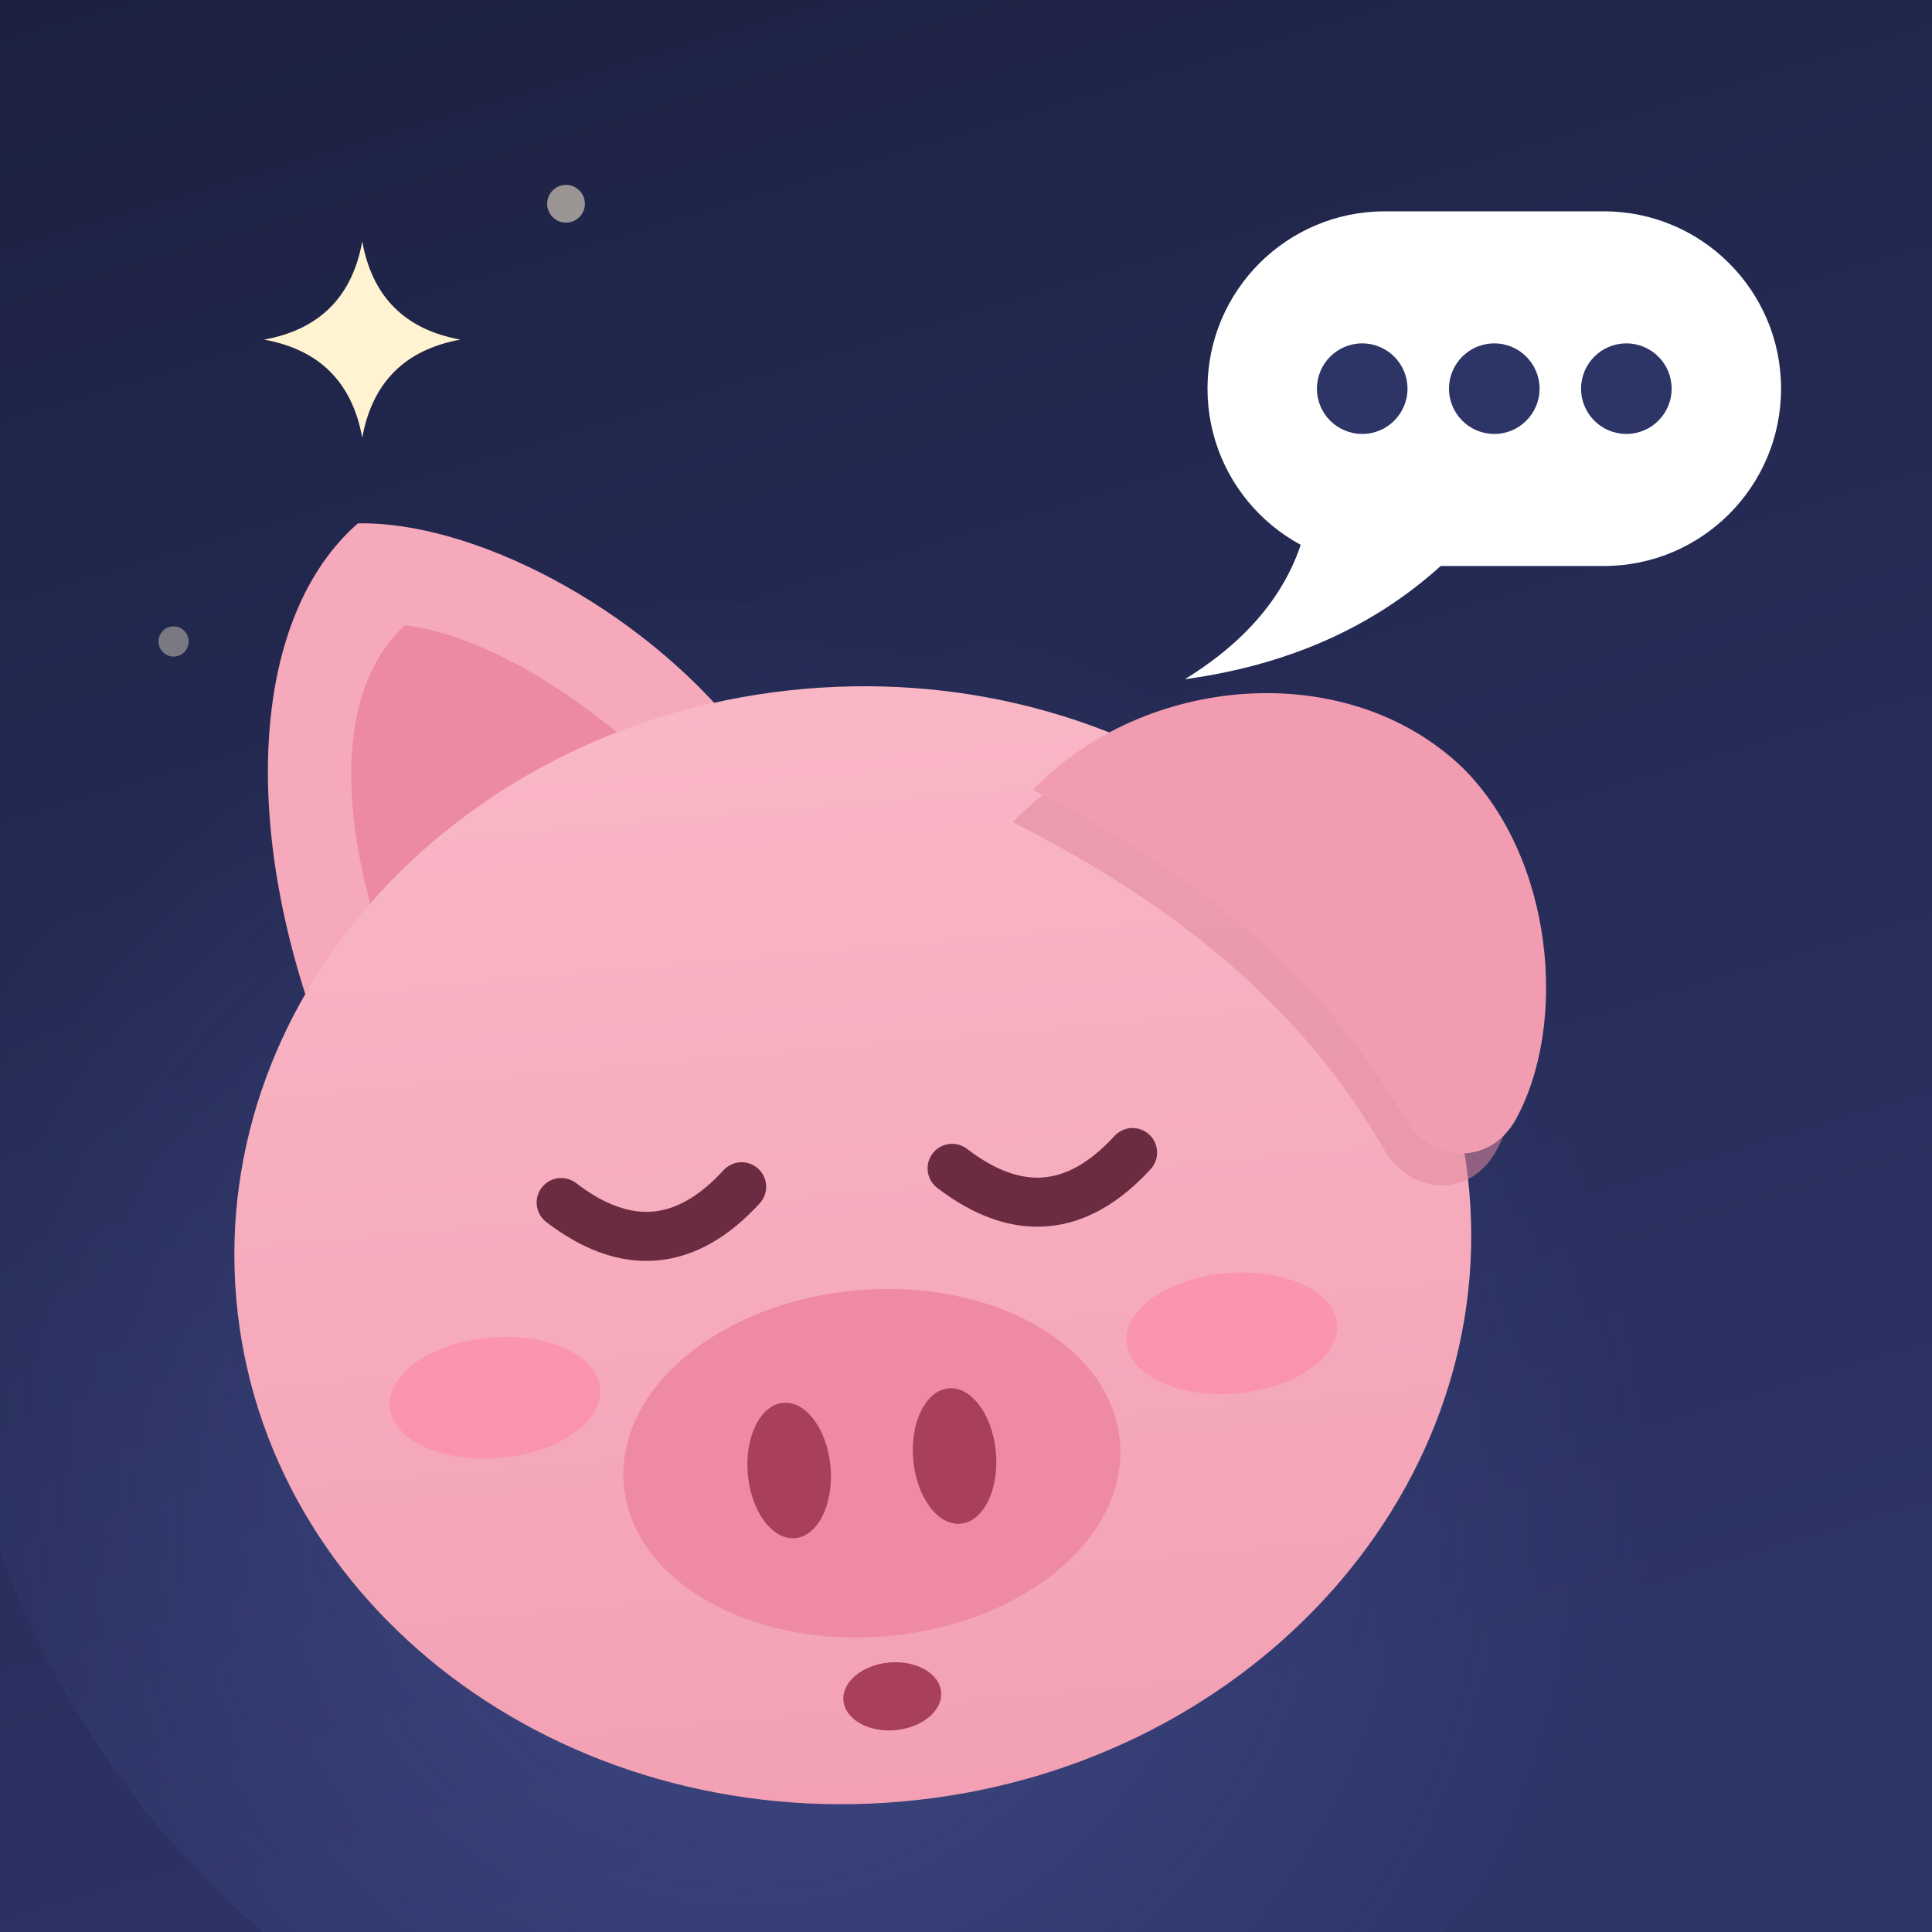
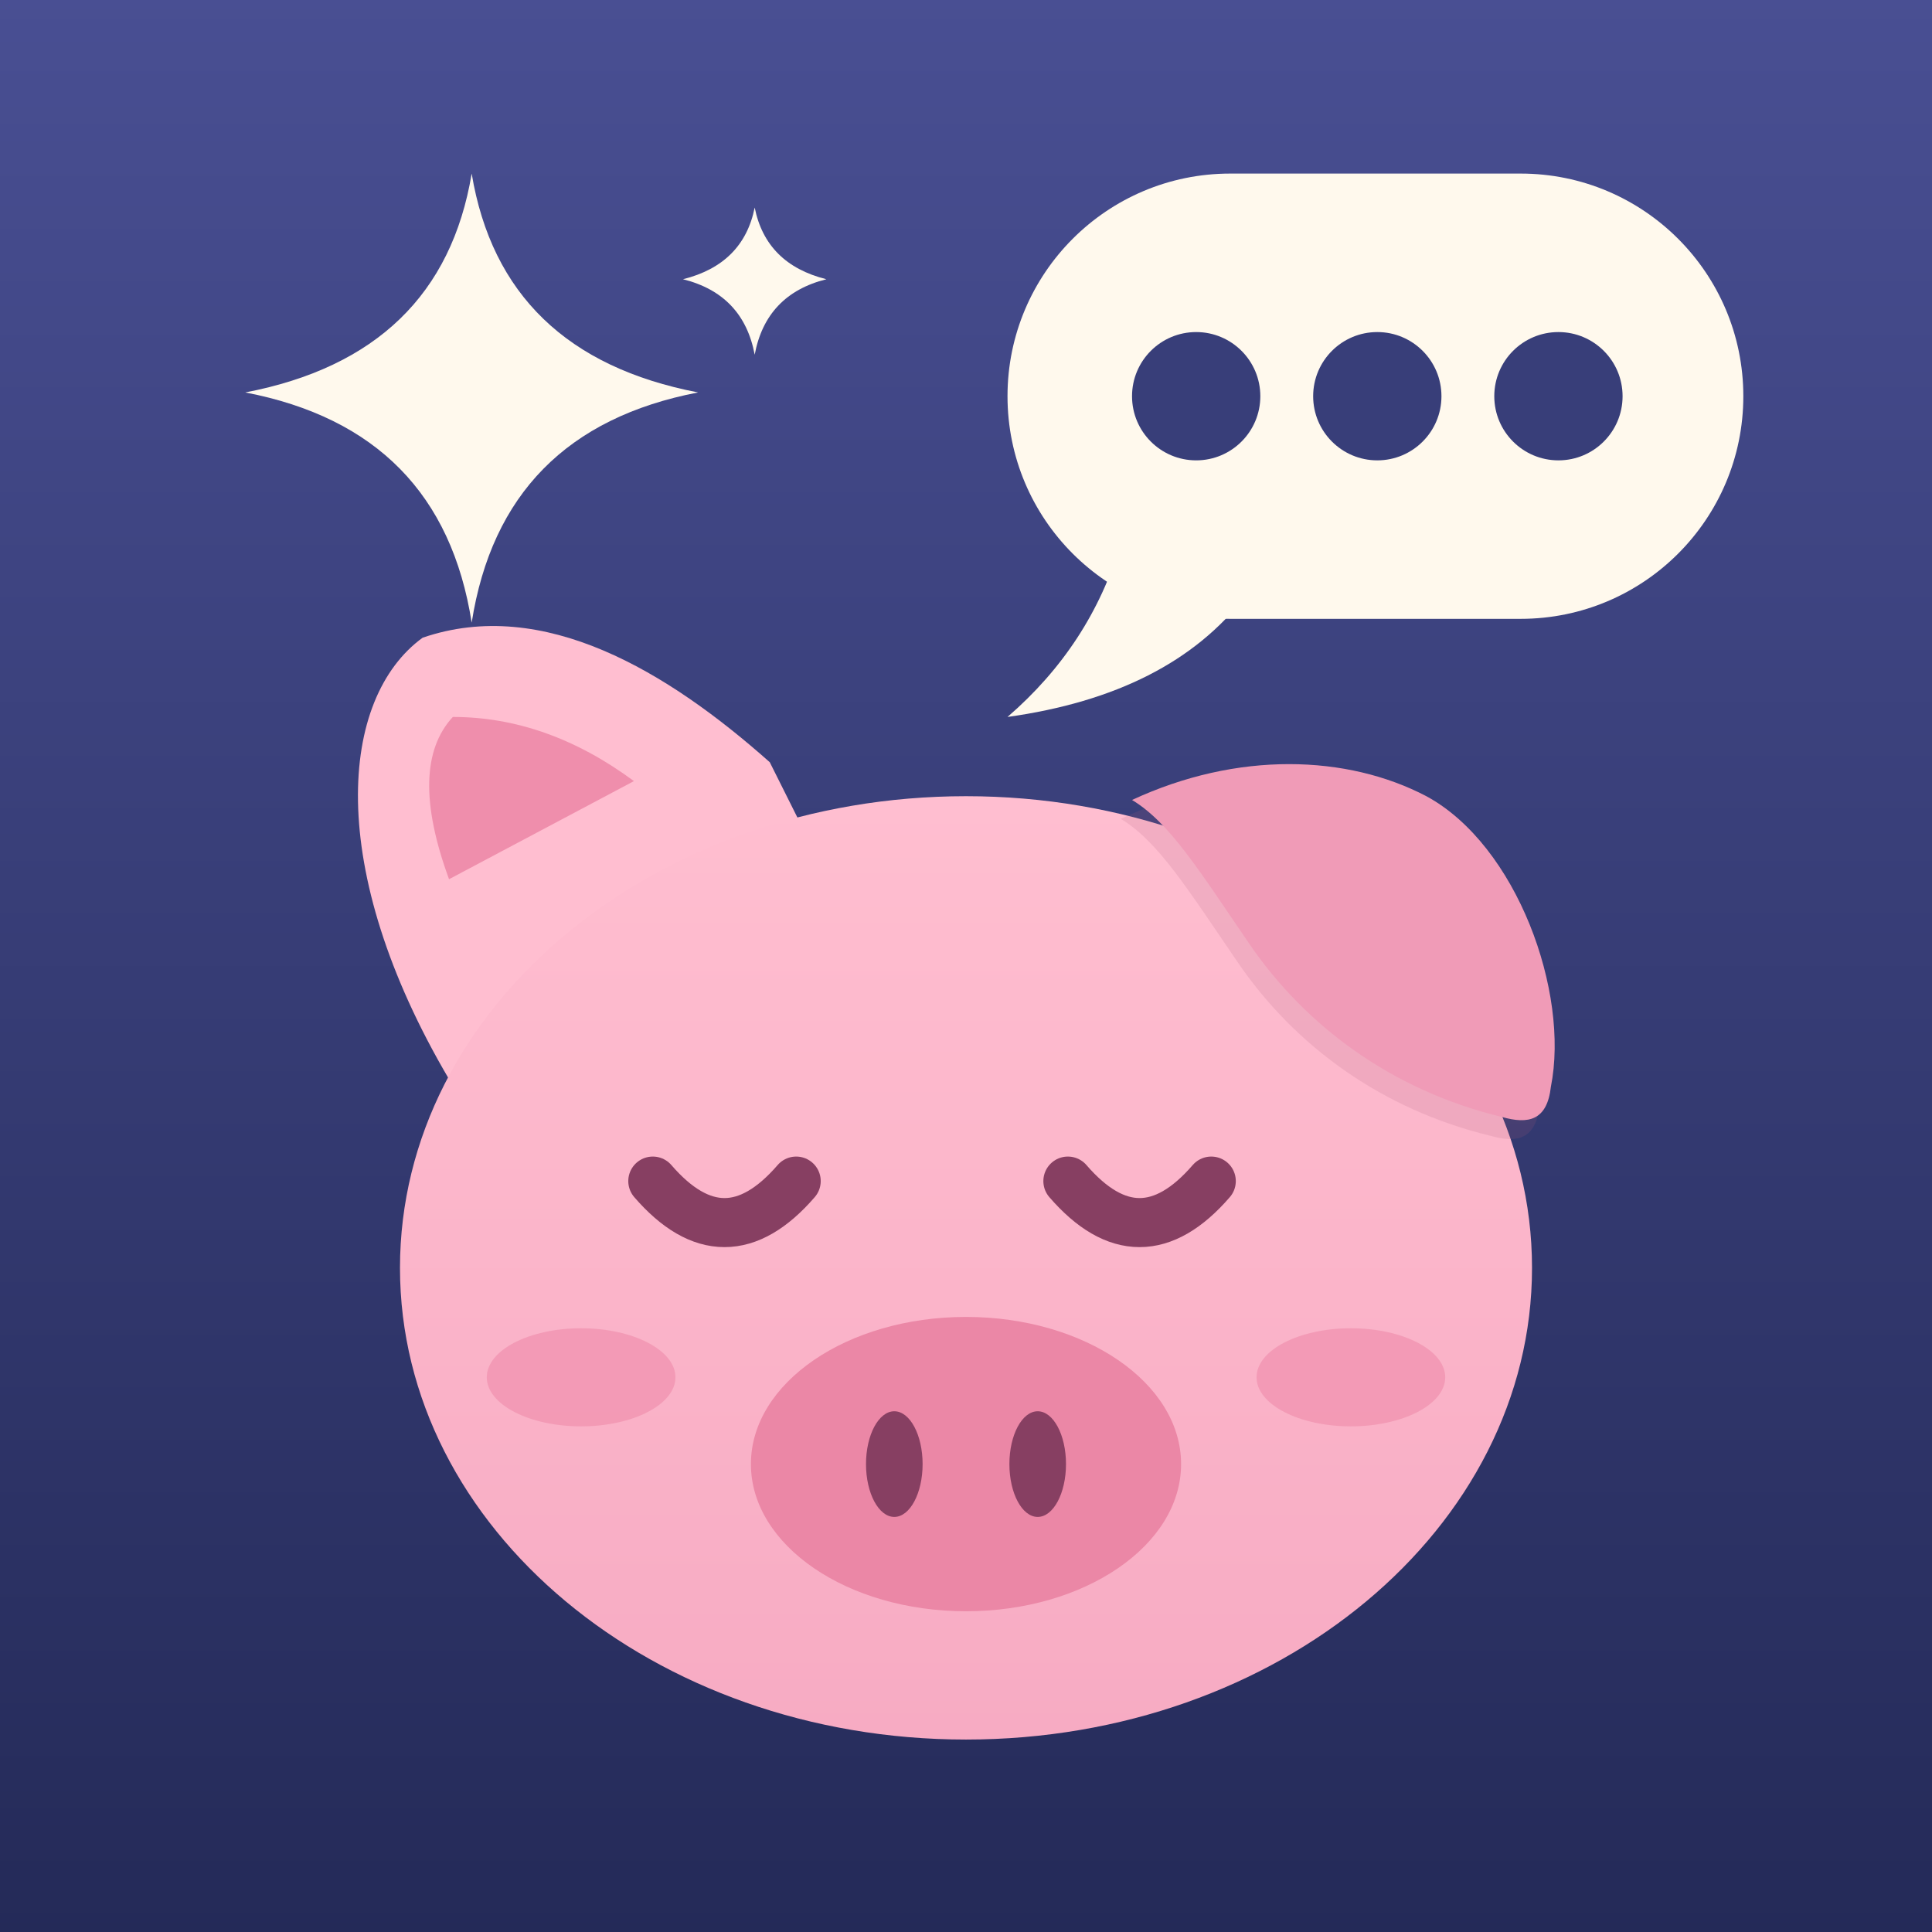
<svg xmlns="http://www.w3.org/2000/svg" viewBox="0 0 512 512">
  <defs>
-     <linearGradient id="a-bg" x1="0" y1="0" x2=".3" y2="1">
-       <stop offset="0" stop-color="#1c2142" />
-       <stop offset="1" stop-color="#2d3466" />
+     <linearGradient id="background" x1="0" y1="0" x2="0" y2="1">
+       <stop stop-color="#494f93" />
+       <stop offset="1" stop-color="#242a58" />
    </linearGradient>
-     <radialGradient id="a-glow" cx=".44" cy=".64" r=".5">
-       <stop offset="0" stop-color="#525ca3" stop-opacity=".5" />
-       <stop offset="1" stop-color="#525ca3" stop-opacity="0" />
-     </radialGradient>
-     <linearGradient id="a-skin" x1="0" y1="0" x2="0" y2="1">
-       <stop offset="0" stop-color="#f9b7c6" />
-       <stop offset="1" stop-color="#f3a0b4" />
+     <linearGradient id="pink" x1="0" y1="0" x2="0" y2="1">
+       <stop stop-color="#ffbed0" />
+       <stop offset="1" stop-color="#f7abc3" />
    </linearGradient>
  </defs>
-   <rect width="512" height="512" fill="url(#a-bg)" />
-   <circle cx="226" cy="330" r="240" fill="url(#a-glow)" />
-   <path d="M96 64 Q100 86 122 90 Q100 94 96 116 Q92 94 70 90 Q92 86 96 64Z" fill="#fff3d1" />
-   <circle cx="150" cy="54" r="5" fill="#fff3d1" opacity=".55" />
-   <circle cx="46" cy="170" r="4" fill="#fff3d1" opacity=".4" />
-   <g transform="rotate(-5 226 330)">
-     <path d="M90 262 C74 204 82 150 112 128 C142 130 184 156 208 192 Z" fill="#f6a9bb" />
-     <path d="M108 236 C100 200 104 170 122 156 C142 160 166 178 182 196 Z" fill="#ec8aa2" />
-     <ellipse cx="226" cy="330" rx="164" ry="148" fill="url(#a-skin)" />
-     <path d="M284 214 C316 186 370 186 398 218 C420 244 420 288 404 312 C396 324 380 322 374 308 C356 270 326 240 284 214 Z" fill="#e2869d" opacity=".55" transform="translate(-6 8)" />
-     <path d="M284 214 C316 186 370 186 398 218 C420 244 420 288 404 312 C396 324 380 322 374 308 C356 270 326 240 284 214 Z" fill="#f29cb1" />
-     <path d="M150 312 Q174 334 198 312 M254 312 Q278 334 302 312" fill="none" stroke="#6b2b40" stroke-width="13" stroke-linecap="round" />
-     <ellipse cx="128" cy="362" rx="28" ry="16" fill="#ff7c9c" opacity=".45" />
-     <ellipse cx="324" cy="362" rx="28" ry="16" fill="#ff7c9c" opacity=".45" />
-     <ellipse cx="226" cy="388" rx="66" ry="46" fill="#ef8aa3" />
-     <ellipse cx="204" cy="388" rx="11" ry="18" fill="#a9405a" />
-     <ellipse cx="248" cy="388" rx="11" ry="18" fill="#a9405a" />
-     <ellipse cx="226" cy="450" rx="13" ry="9" fill="#a9405a" />
+   <rect width="512" height="512" fill="url(#background)" />
+   <g id="artwork">
+     <path d="M125 46 Q133 94 185 104 Q133 114 125 165 Q117 114 65 104 Q117 94 125 46Z" fill="#fff9ed" />
+     <path d="M200 55 Q203 70 219 74 Q203 78 200 94 Q197 78 181 74 Q197 70 200 55Z" fill="#fff9ed" />
+     <path d="M297 144 Q289 171 267 190 Q310 184 330 158Z" fill="#fff9ed" />
+     <rect x="267" y="46" width="195" height="118" rx="59" fill="#fff9ed" />
+     <g fill="#383e79">
+       <circle cx="317" cy="105" r="17" />
+       <circle cx="365" cy="105" r="17" />
+       <circle cx="413" cy="105" r="17" />
+     </g>
+     <path d="M119 286 C86 230 90 185 112 169 C144 158 177 178 204 202 L228 250 L169 306Z" fill="#ffbed0" />
+     <path d="M119 233 Q108 203 120 190 Q145 190 168 207Z" fill="#ef8eac" />
+     <ellipse cx="256" cy="336" rx="150" ry="125" fill="url(#pink)" />
+     <path d="M300 212 C328 199 357 200 378 211 C402 224 416 263 411 288 C410 297 405 298 398 296 C369 289 346 272 331 250 C318 231 310 218 300 212Z" fill="#ad5c7c" opacity=".16" transform="translate(-3 5)" />
+     <path d="M300 212 C328 199 357 200 378 211 C402 224 416 263 411 288 C410 297 405 298 398 296 C369 289 346 272 331 250 C318 231 310 218 300 212Z" fill="#f09bb7" />
+     <path d="M173 313 Q192 335 211 313 M283 313 Q302 335 321 313" fill="none" stroke="#873f62" stroke-width="13" stroke-linecap="round" />
+     <g fill="#ef8eac" opacity=".65">
+       <ellipse cx="154" cy="365" rx="25" ry="13" />
+       <ellipse cx="358" cy="365" rx="25" ry="13" />
+     </g>
+     <ellipse cx="256" cy="388" rx="57" ry="39" fill="#eb87a6" />
+     <g fill="#873f62">
+       <ellipse cx="237" cy="388" rx="7.5" ry="14" />
+       <ellipse cx="275" cy="388" rx="7.5" ry="14" />
+     </g>
  </g>
-   <path d="M346 140 Q340 164 314 180 Q358 174 386 146 Z" fill="#fff" />
-   <rect x="320" y="56" width="152" height="94" rx="47" fill="#fff" />
-   <circle cx="361" cy="103" r="12" fill="#2d3466" />
-   <circle cx="396" cy="103" r="12" fill="#2d3466" />
-   <circle cx="431" cy="103" r="12" fill="#2d3466" />
</svg>
